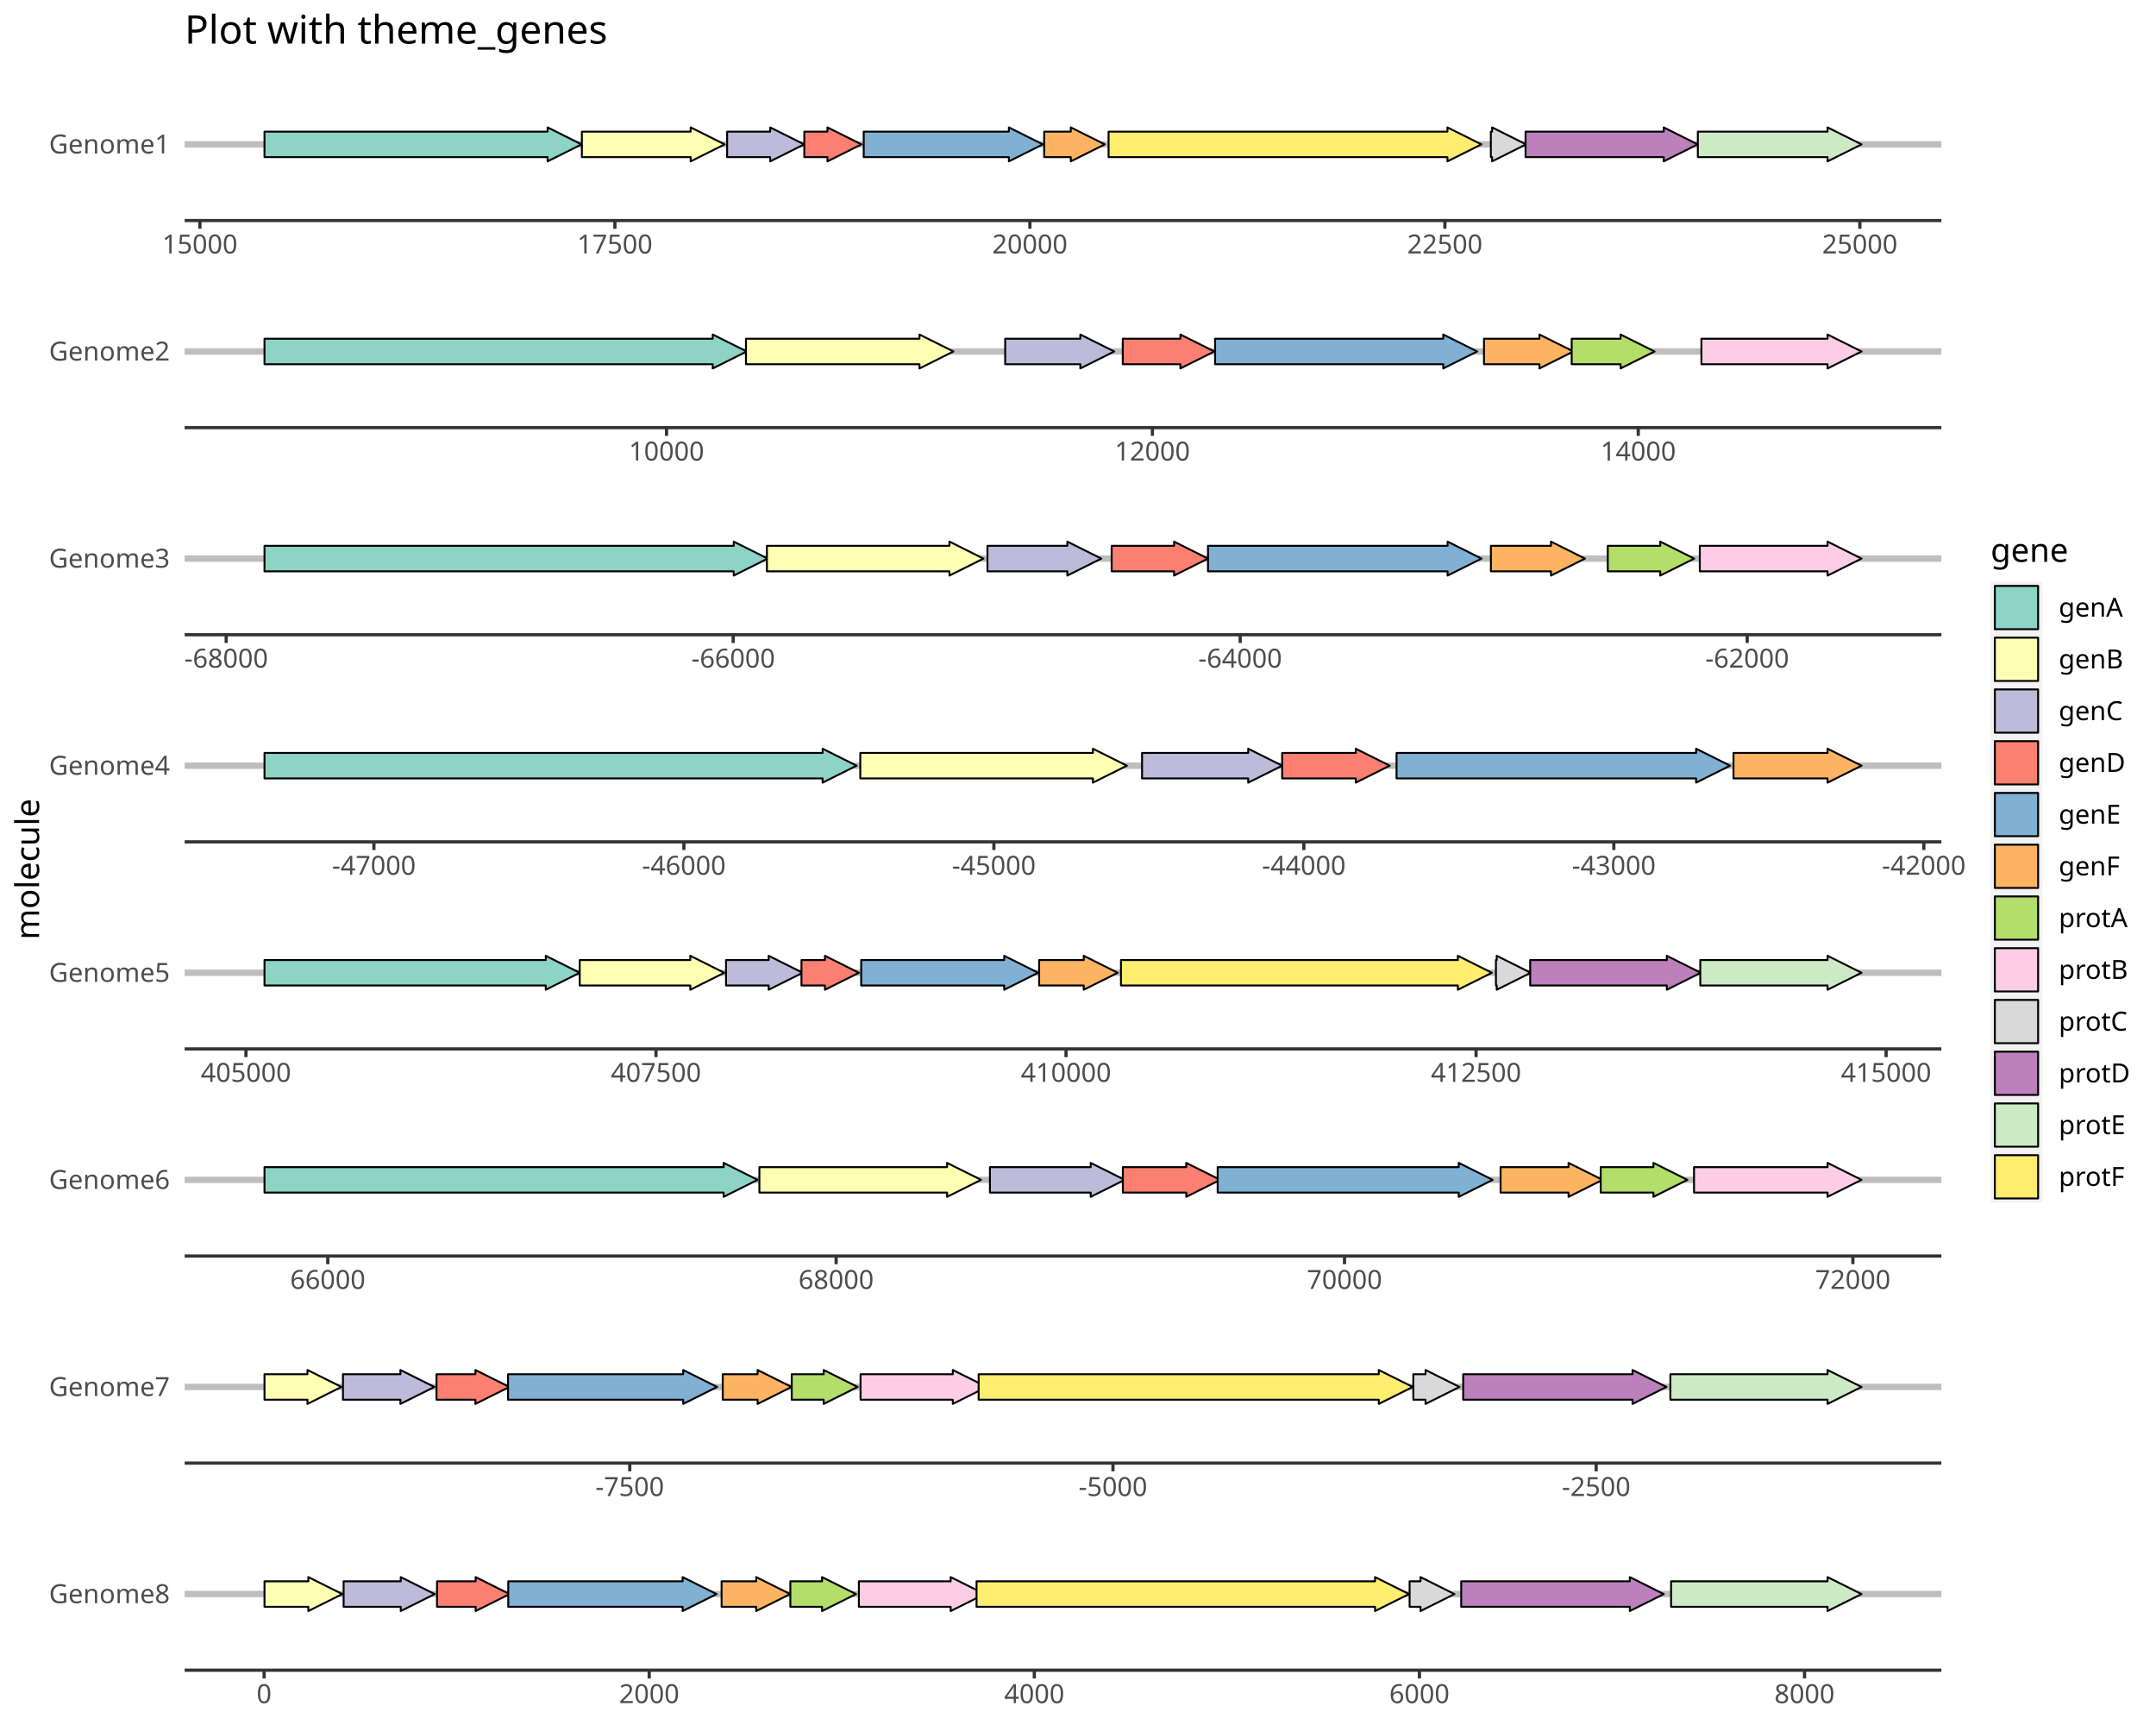
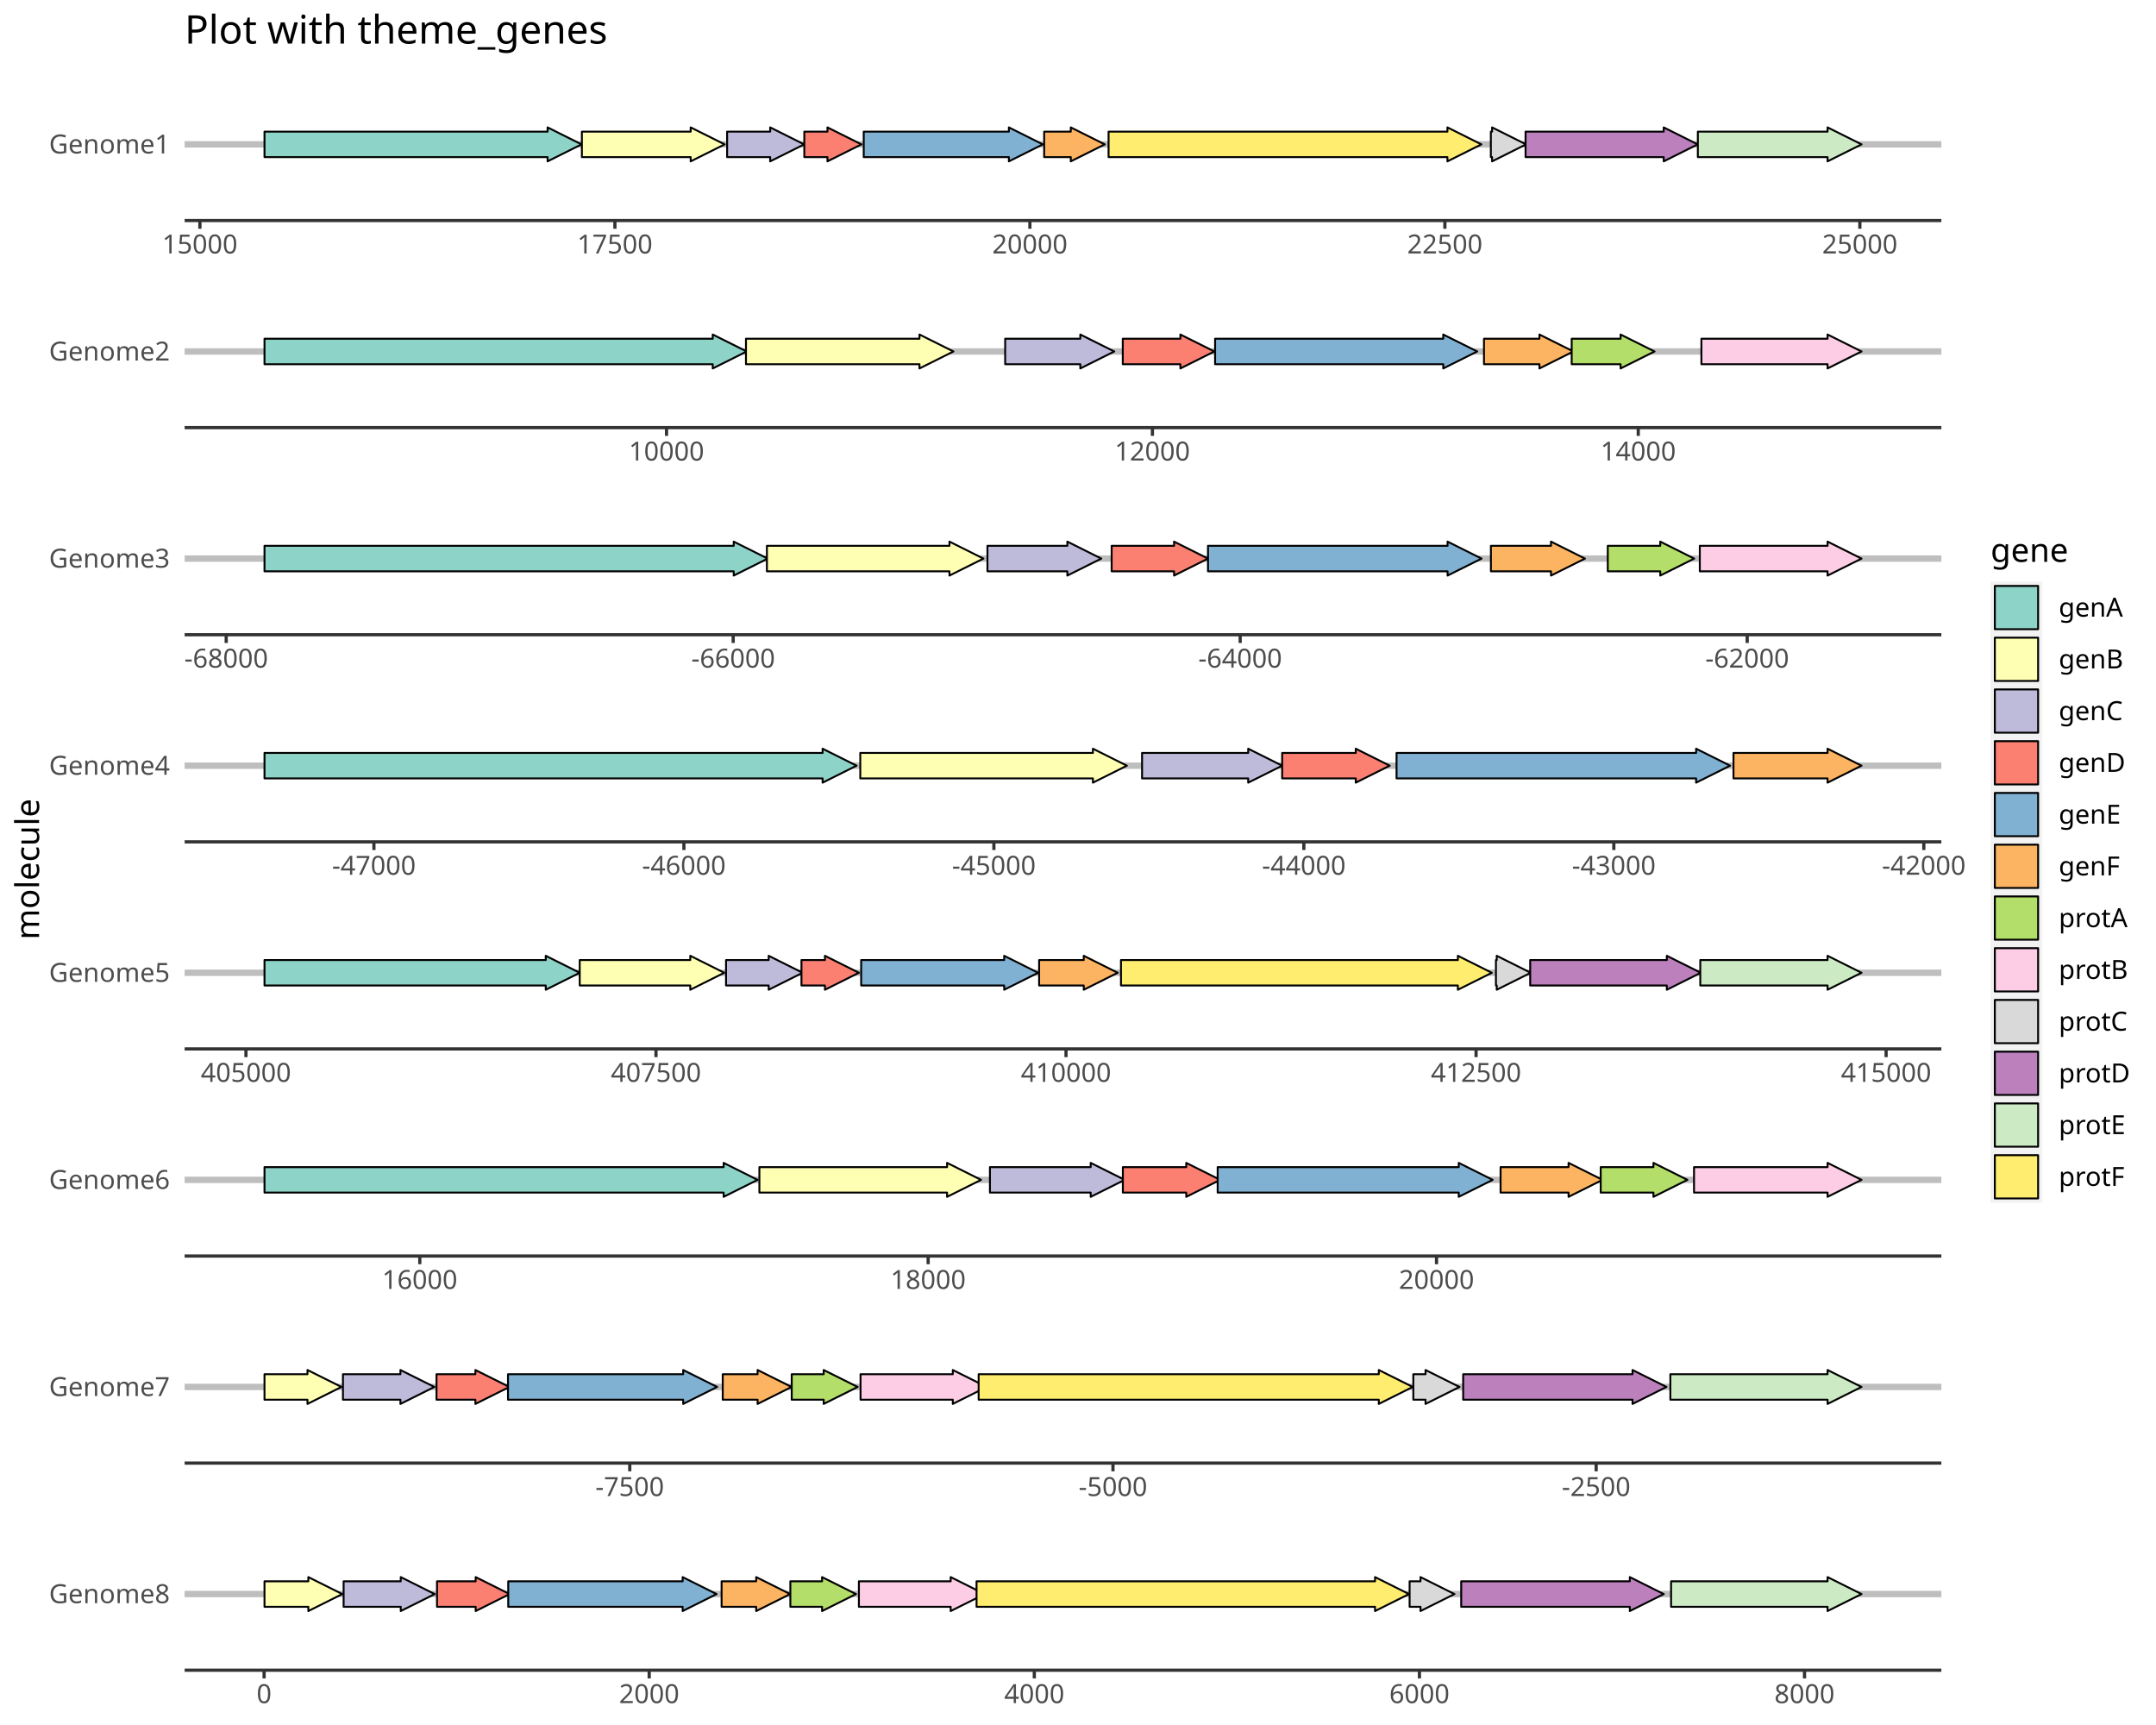
<svg xmlns="http://www.w3.org/2000/svg" class="svglite" data-engine-version="2.0" width="720.00pt" height="576.00pt" viewBox="0 0 720.00 576.00">
  <defs>
    <style type="text/css">
    .svglite line, .svglite polyline, .svglite polygon, .svglite path, .svglite rect, .svglite circle {
      fill: none;
      stroke: #000000;
      stroke-linecap: round;
      stroke-linejoin: round;
      stroke-miterlimit: 10.00;
    }
  </style>
  </defs>
  <rect width="100%" height="100%" style="stroke: none; fill: #FFFFFF;" />
  <defs>
    <clipPath id="cpMC4wMHw3MjAuMDB8MC4wMHw1NzYuMDA=">
      <rect x="0.00" y="0.00" width="720.00" height="576.00" />
    </clipPath>
  </defs>
  <g clip-path="url(#cpMC4wMHw3MjAuMDB8MC4wMHw1NzYuMDA=)">
    <rect x="0.00" y="0.00" width="720.00" height="576.00" style="stroke-width: 1.07; stroke: #FFFFFF; fill: #FFFFFF;" />
  </g>
  <defs>
    <clipPath id="cpNjEuNjZ8NjQ4LjMyfDIyLjc4fDczLjY0">
      <rect x="61.66" y="22.78" width="586.66" height="50.86" />
    </clipPath>
  </defs>
  <g clip-path="url(#cpNjEuNjZ8NjQ4LjMyfDIyLjc4fDczLjY0)">
    <polyline points="61.66,48.21 648.32,48.21 " style="stroke-width: 2.13; stroke: #BEBEBE; stroke-linecap: butt;" />
    <polygon points="88.33,43.96 88.33,52.46 182.87,52.46 182.87,53.88 194.20,48.21 182.87,42.54 182.87,43.96 " style="stroke-width: 0.64; fill: #8DD3C7;" />
    <polygon points="194.32,43.96 194.32,52.46 230.65,52.46 230.65,53.88 241.99,48.21 230.65,42.54 230.65,43.96 " style="stroke-width: 0.64; fill: #FFFFB3;" />
    <polygon points="242.82,43.96 242.82,52.46 257.20,52.46 257.20,53.88 268.54,48.21 257.20,42.54 257.20,43.96 " style="stroke-width: 0.64; fill: #BEBADA;" />
    <polygon points="268.60,43.96 268.60,52.46 276.33,52.46 276.33,53.88 287.67,48.21 276.33,42.54 276.33,43.96 " style="stroke-width: 0.64; fill: #FB8072;" />
    <polygon points="288.44,43.96 288.44,52.46 336.92,52.46 336.92,53.88 348.26,48.21 336.92,42.54 336.92,43.96 " style="stroke-width: 0.64; fill: #80B1D3;" />
    <polygon points="348.70,43.96 348.70,52.46 357.59,52.46 357.59,53.88 368.93,48.21 357.59,42.54 357.59,43.96 " style="stroke-width: 0.64; fill: #FDB462;" />
    <polygon points="497.87,43.96 497.87,52.46 498.29,52.46 498.29,53.88 509.62,48.21 498.29,42.54 498.29,43.96 " style="stroke-width: 0.64; fill: #D9D9D9;" />
    <polygon points="509.46,43.96 509.46,52.46 555.60,52.46 555.60,53.88 566.94,48.21 555.60,42.54 555.60,43.96 " style="stroke-width: 0.64; fill: #BC80BD;" />
    <polygon points="567.00,43.96 567.00,52.46 610.32,52.46 610.32,53.88 621.66,48.21 610.32,42.54 610.32,43.96 " style="stroke-width: 0.64; fill: #CCEBC5;" />
    <polygon points="370.21,43.96 370.21,52.46 483.37,52.46 483.37,53.88 494.71,48.21 483.37,42.54 483.37,43.96 " style="stroke-width: 0.64; fill: #FFED6F;" />
  </g>
  <g clip-path="url(#cpMC4wMHw3MjAuMDB8MC4wMHw1NzYuMDA=)">
</g>
  <defs>
    <clipPath id="cpNjEuNjZ8NjQ4LjMyfDkxLjk0fDE0Mi43OQ==">
      <rect x="61.66" y="91.94" width="586.66" height="50.86" />
    </clipPath>
  </defs>
  <g clip-path="url(#cpNjEuNjZ8NjQ4LjMyfDkxLjk0fDE0Mi43OQ==)">
    <polyline points="61.66,117.36 648.32,117.36 " style="stroke-width: 2.13; stroke: #BEBEBE; stroke-linecap: butt;" />
    <polygon points="88.33,113.11 88.33,121.62 238.02,121.62 238.02,123.03 249.36,117.36 238.02,111.70 238.02,113.11 " style="stroke-width: 0.64; fill: #8DD3C7;" />
    <polygon points="249.12,113.11 249.12,121.62 307.06,121.62 307.06,123.03 318.40,117.36 307.06,111.70 307.06,113.11 " style="stroke-width: 0.64; fill: #FFFFB3;" />
    <polygon points="335.68,113.11 335.68,121.62 360.77,121.62 360.77,123.03 372.11,117.36 360.77,111.70 360.77,113.11 " style="stroke-width: 0.64; fill: #BEBADA;" />
    <polygon points="374.95,113.11 374.95,121.62 394.19,121.62 394.19,123.03 405.53,117.36 394.19,111.70 394.19,113.11 " style="stroke-width: 0.64; fill: #FB8072;" />
    <polygon points="405.78,113.11 405.78,121.62 481.97,121.62 481.97,123.03 493.31,117.36 481.97,111.70 481.97,113.11 " style="stroke-width: 0.64; fill: #80B1D3;" />
    <polygon points="495.58,113.11 495.58,121.62 514.10,121.62 514.10,123.03 525.44,117.36 514.10,111.70 514.10,113.11 " style="stroke-width: 0.64; fill: #FDB462;" />
    <polygon points="524.87,113.11 524.87,121.62 541.20,121.62 541.20,123.03 552.54,117.36 541.20,111.70 541.20,113.11 " style="stroke-width: 0.64; fill: #B3DE69;" />
    <polygon points="568.19,113.11 568.19,121.62 610.32,121.62 610.32,123.03 621.66,117.36 610.32,111.70 610.32,113.11 " style="stroke-width: 0.64; fill: #FCCDE5;" />
  </g>
  <g clip-path="url(#cpMC4wMHw3MjAuMDB8MC4wMHw1NzYuMDA=)">
</g>
  <defs>
    <clipPath id="cpNjEuNjZ8NjQ4LjMyfDE2MS4wOXwyMTEuOTU=">
      <rect x="61.66" y="161.09" width="586.66" height="50.86" />
    </clipPath>
  </defs>
  <g clip-path="url(#cpNjEuNjZ8NjQ4LjMyfDE2MS4wOXwyMTEuOTU=)">
    <polyline points="61.66,186.52 648.32,186.52 " style="stroke-width: 2.13; stroke: #BEBEBE; stroke-linecap: butt;" />
    <polygon points="88.33,182.26 88.33,190.77 245.03,190.77 245.03,192.19 256.37,186.52 245.03,180.85 245.03,182.26 " style="stroke-width: 0.64; fill: #8DD3C7;" />
    <polygon points="256.11,182.26 256.11,190.77 317.07,190.77 317.07,192.19 328.41,186.52 317.07,180.85 317.07,182.26 " style="stroke-width: 0.64; fill: #FFFFB3;" />
    <polygon points="329.76,182.26 329.76,190.77 356.44,190.77 356.44,192.19 367.77,186.52 356.44,180.85 356.44,182.26 " style="stroke-width: 0.64; fill: #BEBADA;" />
    <polygon points="371.24,182.26 371.24,190.77 392.08,190.77 392.08,192.19 403.41,186.52 392.08,180.85 392.08,182.26 " style="stroke-width: 0.64; fill: #FB8072;" />
    <polygon points="403.41,182.26 403.41,190.77 483.42,190.77 483.42,192.19 494.76,186.52 483.42,180.85 483.42,182.26 " style="stroke-width: 0.64; fill: #80B1D3;" />
    <polygon points="497.89,182.26 497.89,190.77 517.96,190.77 517.96,192.19 529.30,186.52 517.96,180.85 517.96,182.26 " style="stroke-width: 0.64; fill: #FDB462;" />
    <polygon points="536.92,182.26 536.92,190.77 554.44,190.77 554.44,192.19 565.78,186.52 554.44,180.85 554.44,182.26 " style="stroke-width: 0.64; fill: #B3DE69;" />
    <polygon points="567.65,182.26 567.65,190.77 610.32,190.77 610.32,192.19 621.66,186.52 610.32,180.85 610.32,182.26 " style="stroke-width: 0.64; fill: #FCCDE5;" />
  </g>
  <g clip-path="url(#cpMC4wMHw3MjAuMDB8MC4wMHw1NzYuMDA=)">
</g>
  <defs>
    <clipPath id="cpNjEuNjZ8NjQ4LjMyfDIzMC4yNHwyODEuMTA=">
      <rect x="61.66" y="230.24" width="586.66" height="50.86" />
    </clipPath>
  </defs>
  <g clip-path="url(#cpNjEuNjZ8NjQ4LjMyfDIzMC4yNHwyODEuMTA=)">
    <polyline points="61.66,255.67 648.32,255.67 " style="stroke-width: 2.13; stroke: #BEBEBE; stroke-linecap: butt;" />
    <polygon points="88.33,251.42 88.33,259.92 274.71,259.92 274.71,261.34 286.05,255.67 274.71,250.00 274.71,251.42 " style="stroke-width: 0.64; fill: #8DD3C7;" />
    <polygon points="287.29,251.42 287.29,259.92 364.98,259.92 364.98,261.34 376.32,255.67 364.98,250.00 364.98,251.42 " style="stroke-width: 0.64; fill: #FFFFB3;" />
    <polygon points="381.39,251.42 381.39,259.92 416.84,259.92 416.84,261.34 428.18,255.67 416.84,250.00 416.84,251.42 " style="stroke-width: 0.64; fill: #BEBADA;" />
    <polygon points="428.18,251.42 428.18,259.92 452.76,259.92 452.76,261.34 464.10,255.67 452.76,250.00 452.76,251.42 " style="stroke-width: 0.64; fill: #FB8072;" />
    <polygon points="466.38,251.42 466.38,259.92 566.42,259.92 566.42,261.34 577.76,255.67 566.42,250.00 566.42,251.42 " style="stroke-width: 0.64; fill: #80B1D3;" />
    <polygon points="578.90,251.42 578.90,259.92 610.32,259.92 610.32,261.34 621.66,255.67 610.32,250.00 610.32,251.42 " style="stroke-width: 0.64; fill: #FDB462;" />
  </g>
  <g clip-path="url(#cpMC4wMHw3MjAuMDB8MC4wMHw1NzYuMDA=)">
</g>
  <defs>
    <clipPath id="cpNjEuNjZ8NjQ4LjMyfDI5OS4zOXwzNTAuMjU=">
      <rect x="61.66" y="299.39" width="586.66" height="50.86" />
    </clipPath>
  </defs>
  <g clip-path="url(#cpNjEuNjZ8NjQ4LjMyfDI5OS4zOXwzNTAuMjU=)">
    <polyline points="61.66,324.82 648.32,324.82 " style="stroke-width: 2.13; stroke: #BEBEBE; stroke-linecap: butt;" />
    <polygon points="88.33,320.57 88.33,329.07 182.26,329.07 182.26,330.49 193.60,324.82 182.26,319.15 182.26,320.57 " style="stroke-width: 0.64; fill: #8DD3C7;" />
    <polygon points="193.60,320.57 193.60,329.07 230.52,329.07 230.52,330.49 241.86,324.82 230.52,319.15 230.52,320.57 " style="stroke-width: 0.64; fill: #FFFFB3;" />
    <polygon points="242.46,320.57 242.46,329.07 256.70,329.07 256.70,330.49 268.04,324.82 256.70,319.15 256.70,320.57 " style="stroke-width: 0.64; fill: #BEBADA;" />
    <polygon points="267.65,320.57 267.65,329.07 275.49,329.07 275.49,330.49 286.83,324.82 275.49,319.15 275.49,320.57 " style="stroke-width: 0.64; fill: #FB8072;" />
    <polygon points="287.59,320.57 287.59,329.07 335.35,329.07 335.35,330.49 346.69,324.82 335.35,319.15 335.35,320.57 " style="stroke-width: 0.64; fill: #80B1D3;" />
    <polygon points="347.02,320.57 347.02,329.07 361.92,329.07 361.92,330.49 373.26,324.82 361.92,319.15 361.92,320.57 " style="stroke-width: 0.64; fill: #FDB462;" />
    <polygon points="499.57,320.57 499.57,329.07 499.84,329.07 499.84,330.49 511.18,324.82 499.84,319.15 499.84,320.57 " style="stroke-width: 0.64; fill: #D9D9D9;" />
    <polygon points="511.01,320.57 511.01,329.07 556.64,329.07 556.64,330.49 567.98,324.82 556.64,319.15 556.64,320.57 " style="stroke-width: 0.64; fill: #BC80BD;" />
    <polygon points="567.81,320.57 567.81,329.07 610.32,329.07 610.32,330.49 621.66,324.82 610.32,319.15 610.32,320.57 " style="stroke-width: 0.64; fill: #CCEBC5;" />
    <polygon points="374.35,320.57 374.35,329.07 486.86,329.07 486.86,330.49 498.20,324.82 486.86,319.15 486.86,320.57 " style="stroke-width: 0.64; fill: #FFED6F;" />
  </g>
  <g clip-path="url(#cpMC4wMHw3MjAuMDB8MC4wMHw1NzYuMDA=)">
</g>
  <defs>
    <clipPath id="cpNjEuNjZ8NjQ4LjMyfDM2OC41NHw0MTkuNDA=">
      <rect x="61.66" y="368.54" width="586.66" height="50.86" />
    </clipPath>
  </defs>
  <g clip-path="url(#cpNjEuNjZ8NjQ4LjMyfDM2OC41NHw0MTkuNDA=)">
    <polyline points="61.66,393.97 648.32,393.97 " style="stroke-width: 2.13; stroke: #BEBEBE; stroke-linecap: butt;" />
    <polygon points="88.33,389.72 88.33,398.22 241.66,398.22 241.66,399.64 253.00,393.97 241.66,388.30 241.66,389.72 " style="stroke-width: 0.64; fill: #8DD3C7;" />
    <polygon points="253.60,389.72 253.60,398.22 316.28,398.22 316.28,399.64 327.62,393.97 316.28,388.30 316.28,389.72 " style="stroke-width: 0.64; fill: #FFFFB3;" />
    <polygon points="330.59,389.72 330.59,398.22 364.24,398.22 364.24,399.64 375.58,393.97 364.24,388.30 364.24,389.72 " style="stroke-width: 0.64; fill: #BEBADA;" />
    <polygon points="374.98,389.72 374.98,398.22 396.15,398.22 396.15,399.64 407.49,393.97 396.15,388.30 396.15,389.72 " style="stroke-width: 0.64; fill: #FB8072;" />
    <polygon points="406.64,389.72 406.64,398.22 487.15,398.22 487.15,399.64 498.49,393.97 487.15,388.30 487.15,389.72 " style="stroke-width: 0.64; fill: #80B1D3;" />
    <polygon points="501.12,389.72 501.12,398.22 523.82,398.22 523.82,399.64 535.16,393.97 523.82,388.30 523.82,389.72 " style="stroke-width: 0.64; fill: #FDB462;" />
    <polygon points="534.56,389.72 534.56,398.22 552.17,398.22 552.17,399.64 563.51,393.97 552.17,388.30 552.17,389.72 " style="stroke-width: 0.64; fill: #B3DE69;" />
    <polygon points="565.72,389.72 565.72,398.22 610.32,398.22 610.32,399.64 621.66,393.97 610.32,388.30 610.32,389.72 " style="stroke-width: 0.64; fill: #FCCDE5;" />
  </g>
  <g clip-path="url(#cpMC4wMHw3MjAuMDB8MC4wMHw1NzYuMDA=)">
</g>
  <defs>
    <clipPath id="cpNjEuNjZ8NjQ4LjMyfDQzNy43MHw0ODguNTU=">
      <rect x="61.66" y="437.70" width="586.66" height="50.86" />
    </clipPath>
  </defs>
  <g clip-path="url(#cpNjEuNjZ8NjQ4LjMyfDQzNy43MHw0ODguNTU=)">
    <polyline points="61.66,463.12 648.32,463.12 " style="stroke-width: 2.13; stroke: #BEBEBE; stroke-linecap: butt;" />
    <polygon points="88.33,458.87 88.33,467.38 102.68,467.38 102.68,468.79 114.01,463.12 102.68,457.46 102.68,458.87 " style="stroke-width: 0.64; fill: #FFFFB3;" />
    <polygon points="114.53,458.87 114.53,467.38 133.72,467.38 133.72,468.79 145.06,463.12 133.72,457.46 133.72,458.87 " style="stroke-width: 0.64; fill: #BEBADA;" />
    <polygon points="145.77,458.87 145.77,467.38 158.76,467.38 158.76,468.79 170.10,463.12 158.76,457.46 158.76,458.87 " style="stroke-width: 0.64; fill: #FB8072;" />
    <polygon points="169.65,458.87 169.65,467.38 228.15,467.38 228.15,468.79 239.49,463.12 228.15,457.46 228.15,458.87 " style="stroke-width: 0.64; fill: #80B1D3;" />
    <polygon points="241.36,458.87 241.36,467.38 253.00,467.38 253.00,468.79 264.34,463.12 253.00,457.46 253.00,458.87 " style="stroke-width: 0.64; fill: #FDB462;" />
    <polygon points="264.40,458.87 264.40,467.38 275.07,467.38 275.07,468.79 286.41,463.12 275.07,457.46 275.07,458.87 " style="stroke-width: 0.64; fill: #B3DE69;" />
    <polygon points="287.38,458.87 287.38,467.38 318.19,467.38 318.19,468.79 329.53,463.12 318.19,457.46 318.19,458.87 " style="stroke-width: 0.64; fill: #FCCDE5;" />
    <polygon points="471.98,458.87 471.98,467.38 476.06,467.38 476.06,468.79 487.40,463.12 476.06,457.46 476.06,458.87 " style="stroke-width: 0.64; fill: #D9D9D9;" />
    <polygon points="488.63,458.87 488.63,467.38 545.19,467.38 545.19,468.79 556.53,463.12 545.19,457.46 545.19,458.87 " style="stroke-width: 0.64; fill: #BC80BD;" />
    <polygon points="557.82,458.87 557.82,467.38 610.32,467.38 610.32,468.79 621.66,463.12 610.32,457.46 610.32,458.87 " style="stroke-width: 0.64; fill: #CCEBC5;" />
    <polygon points="326.82,458.87 326.82,467.38 460.45,467.38 460.45,468.79 471.78,463.12 460.45,457.46 460.45,458.87 " style="stroke-width: 0.64; fill: #FFED6F;" />
  </g>
  <g clip-path="url(#cpMC4wMHw3MjAuMDB8MC4wMHw1NzYuMDA=)">
</g>
  <defs>
    <clipPath id="cpNjEuNjZ8NjQ4LjMyfDUwNi44NXw1NTcuNzE=">
      <rect x="61.66" y="506.85" width="586.66" height="50.86" />
    </clipPath>
  </defs>
  <g clip-path="url(#cpNjEuNjZ8NjQ4LjMyfDUwNi44NXw1NTcuNzE=)">
    <polyline points="61.66,532.28 648.32,532.28 " style="stroke-width: 2.13; stroke: #BEBEBE; stroke-linecap: butt;" />
    <polygon points="88.33,528.02 88.33,536.53 102.97,536.53 102.97,537.95 114.30,532.28 102.97,526.61 102.97,528.02 " style="stroke-width: 0.64; fill: #FFFFB3;" />
    <polygon points="114.75,528.02 114.75,536.53 133.83,536.53 133.83,537.95 145.17,532.28 133.83,526.61 133.83,528.02 " style="stroke-width: 0.64; fill: #BEBADA;" />
    <polygon points="145.94,528.02 145.94,536.53 158.85,536.53 158.85,537.95 170.18,532.28 158.85,526.61 158.85,528.02 " style="stroke-width: 0.64; fill: #FB8072;" />
    <polygon points="169.73,528.02 169.73,536.53 227.97,536.53 227.97,537.95 239.31,532.28 227.97,526.61 227.97,528.02 " style="stroke-width: 0.64; fill: #80B1D3;" />
    <polygon points="240.98,528.02 240.98,536.53 252.53,536.53 252.53,537.95 263.87,532.28 252.53,526.61 252.53,528.02 " style="stroke-width: 0.64; fill: #FDB462;" />
    <polygon points="263.94,528.02 263.94,536.53 274.53,536.53 274.53,537.95 285.86,532.28 274.53,526.61 274.53,528.02 " style="stroke-width: 0.64; fill: #B3DE69;" />
    <polygon points="286.83,528.02 286.83,536.53 317.48,536.53 317.48,537.95 328.82,532.28 317.48,526.61 317.48,528.02 " style="stroke-width: 0.64; fill: #FCCDE5;" />
    <polygon points="470.74,528.02 470.74,536.53 474.38,536.53 474.38,537.95 485.72,532.28 474.38,526.61 474.38,528.02 " style="stroke-width: 0.64; fill: #D9D9D9;" />
    <polygon points="487.97,528.02 487.97,536.53 544.28,536.53 544.28,537.95 555.62,532.28 544.28,526.61 544.28,528.02 " style="stroke-width: 0.64; fill: #BC80BD;" />
    <polygon points="558.06,528.02 558.06,536.53 610.32,536.53 610.32,537.95 621.66,532.28 610.32,526.61 610.32,528.02 " style="stroke-width: 0.64; fill: #CCEBC5;" />
    <polygon points="326.12,528.02 326.12,536.53 459.20,536.53 459.20,537.95 470.54,532.28 459.20,526.61 459.20,528.02 " style="stroke-width: 0.64; fill: #FFED6F;" />
  </g>
  <g clip-path="url(#cpMC4wMHw3MjAuMDB8MC4wMHw1NzYuMDA=)">
</g>
  <defs>
    <clipPath id="cpNjEuNjZ8NjQ4LjMyfDUwNi44NXw1MDYuODU=">
      <rect x="61.66" y="506.85" width="586.66" height="0.00" />
    </clipPath>
  </defs>
  <g clip-path="url(#cpNjEuNjZ8NjQ4LjMyfDUwNi44NXw1MDYuODU=)">
</g>
  <g clip-path="url(#cpMC4wMHw3MjAuMDB8MC4wMHw1NzYuMDA=)">
</g>
  <defs>
    <clipPath id="cpNjEuNjZ8NjQ4LjMyfDQzNy43MHw0MzcuNzA=">
      <rect x="61.66" y="437.70" width="586.66" height="0.00" />
    </clipPath>
  </defs>
  <g clip-path="url(#cpNjEuNjZ8NjQ4LjMyfDQzNy43MHw0MzcuNzA=)">
</g>
  <g clip-path="url(#cpMC4wMHw3MjAuMDB8MC4wMHw1NzYuMDA=)">
</g>
  <defs>
    <clipPath id="cpNjEuNjZ8NjQ4LjMyfDM2OC41NHwzNjguNTQ=">
      <rect x="61.66" y="368.54" width="586.66" height="0.00" />
    </clipPath>
  </defs>
  <g clip-path="url(#cpNjEuNjZ8NjQ4LjMyfDM2OC41NHwzNjguNTQ=)">
</g>
  <g clip-path="url(#cpMC4wMHw3MjAuMDB8MC4wMHw1NzYuMDA=)">
</g>
  <defs>
    <clipPath id="cpNjEuNjZ8NjQ4LjMyfDI5OS4zOXwyOTkuMzk=">
      <rect x="61.66" y="299.39" width="586.66" height="0.00" />
    </clipPath>
  </defs>
  <g clip-path="url(#cpNjEuNjZ8NjQ4LjMyfDI5OS4zOXwyOTkuMzk=)">
</g>
  <g clip-path="url(#cpMC4wMHw3MjAuMDB8MC4wMHw1NzYuMDA=)">
</g>
  <defs>
    <clipPath id="cpNjEuNjZ8NjQ4LjMyfDIzMC4yNHwyMzAuMjQ=">
      <rect x="61.66" y="230.24" width="586.66" height="0.00" />
    </clipPath>
  </defs>
  <g clip-path="url(#cpNjEuNjZ8NjQ4LjMyfDIzMC4yNHwyMzAuMjQ=)">
</g>
  <g clip-path="url(#cpMC4wMHw3MjAuMDB8MC4wMHw1NzYuMDA=)">
</g>
  <defs>
    <clipPath id="cpNjEuNjZ8NjQ4LjMyfDE2MS4wOXwxNjEuMDk=">
      <rect x="61.66" y="161.09" width="586.66" height="0.00" />
    </clipPath>
  </defs>
  <g clip-path="url(#cpNjEuNjZ8NjQ4LjMyfDE2MS4wOXwxNjEuMDk=)">
</g>
  <g clip-path="url(#cpMC4wMHw3MjAuMDB8MC4wMHw1NzYuMDA=)">
</g>
  <defs>
    <clipPath id="cpNjEuNjZ8NjQ4LjMyfDkxLjk0fDkxLjk0">
      <rect x="61.66" y="91.94" width="586.66" height="0.00" />
    </clipPath>
  </defs>
  <g clip-path="url(#cpNjEuNjZ8NjQ4LjMyfDkxLjk0fDkxLjk0)">
</g>
  <g clip-path="url(#cpMC4wMHw3MjAuMDB8MC4wMHw1NzYuMDA=)">
</g>
  <defs>
    <clipPath id="cpNjEuNjZ8NjQ4LjMyfDIyLjc4fDIyLjc4">
      <rect x="61.66" y="22.78" width="586.66" height="0.00" />
    </clipPath>
  </defs>
  <g clip-path="url(#cpNjEuNjZ8NjQ4LjMyfDIyLjc4fDIyLjc4)">
</g>
  <g clip-path="url(#cpMC4wMHw3MjAuMDB8MC4wMHw1NzYuMDA=)">
    <polyline points="61.66,557.71 648.32,557.71 " style="stroke-width: 1.07; stroke: #333333; stroke-linecap: butt;" />
    <polyline points="88.20,560.45 88.20,557.71 " style="stroke-width: 1.07; stroke: #333333; stroke-linecap: butt;" />
    <polyline points="216.80,560.45 216.80,557.71 " style="stroke-width: 1.07; stroke: #333333; stroke-linecap: butt;" />
    <polyline points="345.41,560.45 345.41,557.71 " style="stroke-width: 1.07; stroke: #333333; stroke-linecap: butt;" />
    <polyline points="474.02,560.45 474.02,557.71 " style="stroke-width: 1.07; stroke: #333333; stroke-linecap: butt;" />
    <polyline points="602.62,560.45 602.62,557.71 " style="stroke-width: 1.07; stroke: #333333; stroke-linecap: butt;" />
    <text x="88.20" y="568.69" text-anchor="middle" style="font-size: 8.80px; fill: #4D4D4D; font-family: sans;" textLength="4.89px" lengthAdjust="spacingAndGlyphs">0</text>
    <text x="216.80" y="568.69" text-anchor="middle" style="font-size: 8.80px; fill: #4D4D4D; font-family: sans;" textLength="19.58px" lengthAdjust="spacingAndGlyphs">2000</text>
    <text x="345.41" y="568.69" text-anchor="middle" style="font-size: 8.80px; fill: #4D4D4D; font-family: sans;" textLength="19.58px" lengthAdjust="spacingAndGlyphs">4000</text>
    <text x="474.02" y="568.69" text-anchor="middle" style="font-size: 8.80px; fill: #4D4D4D; font-family: sans;" textLength="19.58px" lengthAdjust="spacingAndGlyphs">6000</text>
    <text x="602.62" y="568.69" text-anchor="middle" style="font-size: 8.80px; fill: #4D4D4D; font-family: sans;" textLength="19.58px" lengthAdjust="spacingAndGlyphs">8000</text>
    <polyline points="61.66,488.55 648.32,488.55 " style="stroke-width: 1.07; stroke: #333333; stroke-linecap: butt;" />
    <polyline points="210.31,491.29 210.31,488.55 " style="stroke-width: 1.07; stroke: #333333; stroke-linecap: butt;" />
    <polyline points="371.68,491.29 371.68,488.55 " style="stroke-width: 1.07; stroke: #333333; stroke-linecap: butt;" />
    <polyline points="533.04,491.29 533.04,488.55 " style="stroke-width: 1.07; stroke: #333333; stroke-linecap: butt;" />
    <text x="210.31" y="499.54" text-anchor="middle" style="font-size: 8.80px; fill: #4D4D4D; font-family: sans;" textLength="22.51px" lengthAdjust="spacingAndGlyphs">-7500</text>
    <text x="371.68" y="499.54" text-anchor="middle" style="font-size: 8.80px; fill: #4D4D4D; font-family: sans;" textLength="22.51px" lengthAdjust="spacingAndGlyphs">-5000</text>
    <text x="533.04" y="499.54" text-anchor="middle" style="font-size: 8.80px; fill: #4D4D4D; font-family: sans;" textLength="22.51px" lengthAdjust="spacingAndGlyphs">-2500</text>
    <polyline points="61.66,419.40 648.32,419.40 " style="stroke-width: 1.07; stroke: #333333; stroke-linecap: butt;" />
-     <polyline points="109.46,422.14 109.46,419.40 " style="stroke-width: 1.07; stroke: #333333; stroke-linecap: butt;" />
-     <polyline points="279.23,422.14 279.23,419.40 " style="stroke-width: 1.07; stroke: #333333; stroke-linecap: butt;" />
-     <polyline points="449.00,422.14 449.00,419.40 " style="stroke-width: 1.07; stroke: #333333; stroke-linecap: butt;" />
-     <polyline points="618.77,422.14 618.77,419.40 " style="stroke-width: 1.07; stroke: #333333; stroke-linecap: butt;" />
-     <text x="109.46" y="430.39" text-anchor="middle" style="font-size: 8.80px; fill: #4D4D4D; font-family: sans;" textLength="24.47px" lengthAdjust="spacingAndGlyphs">66000</text>
-     <text x="279.23" y="430.39" text-anchor="middle" style="font-size: 8.80px; fill: #4D4D4D; font-family: sans;" textLength="24.47px" lengthAdjust="spacingAndGlyphs">68000</text>
-     <text x="449.00" y="430.39" text-anchor="middle" style="font-size: 8.80px; fill: #4D4D4D; font-family: sans;" textLength="24.47px" lengthAdjust="spacingAndGlyphs">70000</text>
-     <text x="618.77" y="430.39" text-anchor="middle" style="font-size: 8.80px; fill: #4D4D4D; font-family: sans;" textLength="24.47px" lengthAdjust="spacingAndGlyphs">72000</text>
+     <polyline points="140.19,422.14 140.19,419.40 " style="stroke-width: 1.07; stroke: #333333; stroke-linecap: butt;" />
+     <polyline points="309.96,422.14 309.96,419.40 " style="stroke-width: 1.07; stroke: #333333; stroke-linecap: butt;" />
+     <polyline points="479.73,422.14 479.73,419.40 " style="stroke-width: 1.07; stroke: #333333; stroke-linecap: butt;" />
+     <text x="140.19" y="430.39" text-anchor="middle" style="font-size: 8.80px; fill: #4D4D4D; font-family: sans;" textLength="24.47px" lengthAdjust="spacingAndGlyphs">16000</text>
+     <text x="309.96" y="430.39" text-anchor="middle" style="font-size: 8.80px; fill: #4D4D4D; font-family: sans;" textLength="24.47px" lengthAdjust="spacingAndGlyphs">18000</text>
+     <text x="479.73" y="430.39" text-anchor="middle" style="font-size: 8.80px; fill: #4D4D4D; font-family: sans;" textLength="24.47px" lengthAdjust="spacingAndGlyphs">20000</text>
    <polyline points="61.66,350.25 648.32,350.25 " style="stroke-width: 1.07; stroke: #333333; stroke-linecap: butt;" />
    <polyline points="82.14,352.99 82.14,350.25 " style="stroke-width: 1.07; stroke: #333333; stroke-linecap: butt;" />
    <polyline points="219.07,352.99 219.07,350.25 " style="stroke-width: 1.07; stroke: #333333; stroke-linecap: butt;" />
    <polyline points="356.00,352.99 356.00,350.25 " style="stroke-width: 1.07; stroke: #333333; stroke-linecap: butt;" />
    <polyline points="492.94,352.99 492.94,350.25 " style="stroke-width: 1.07; stroke: #333333; stroke-linecap: butt;" />
    <polyline points="629.87,352.99 629.87,350.25 " style="stroke-width: 1.07; stroke: #333333; stroke-linecap: butt;" />
    <text x="82.14" y="361.24" text-anchor="middle" style="font-size: 8.80px; fill: #4D4D4D; font-family: sans;" textLength="29.37px" lengthAdjust="spacingAndGlyphs">405000</text>
    <text x="219.07" y="361.24" text-anchor="middle" style="font-size: 8.80px; fill: #4D4D4D; font-family: sans;" textLength="29.37px" lengthAdjust="spacingAndGlyphs">407500</text>
    <text x="356.00" y="361.24" text-anchor="middle" style="font-size: 8.80px; fill: #4D4D4D; font-family: sans;" textLength="29.37px" lengthAdjust="spacingAndGlyphs">410000</text>
    <text x="492.94" y="361.24" text-anchor="middle" style="font-size: 8.80px; fill: #4D4D4D; font-family: sans;" textLength="29.37px" lengthAdjust="spacingAndGlyphs">412500</text>
    <text x="629.87" y="361.24" text-anchor="middle" style="font-size: 8.80px; fill: #4D4D4D; font-family: sans;" textLength="29.37px" lengthAdjust="spacingAndGlyphs">415000</text>
    <polyline points="61.66,281.10 648.32,281.10 " style="stroke-width: 1.07; stroke: #333333; stroke-linecap: butt;" />
    <polyline points="124.87,283.84 124.87,281.10 " style="stroke-width: 1.07; stroke: #333333; stroke-linecap: butt;" />
    <polyline points="228.39,283.84 228.39,281.10 " style="stroke-width: 1.07; stroke: #333333; stroke-linecap: butt;" />
    <polyline points="331.91,283.84 331.91,281.10 " style="stroke-width: 1.07; stroke: #333333; stroke-linecap: butt;" />
    <polyline points="435.42,283.84 435.42,281.10 " style="stroke-width: 1.07; stroke: #333333; stroke-linecap: butt;" />
    <polyline points="538.94,283.84 538.94,281.10 " style="stroke-width: 1.07; stroke: #333333; stroke-linecap: butt;" />
    <polyline points="642.46,283.84 642.46,281.10 " style="stroke-width: 1.07; stroke: #333333; stroke-linecap: butt;" />
    <text x="124.87" y="292.09" text-anchor="middle" style="font-size: 8.80px; fill: #4D4D4D; font-family: sans;" textLength="27.40px" lengthAdjust="spacingAndGlyphs">-47000</text>
    <text x="228.39" y="292.09" text-anchor="middle" style="font-size: 8.80px; fill: #4D4D4D; font-family: sans;" textLength="27.40px" lengthAdjust="spacingAndGlyphs">-46000</text>
    <text x="331.91" y="292.09" text-anchor="middle" style="font-size: 8.80px; fill: #4D4D4D; font-family: sans;" textLength="27.40px" lengthAdjust="spacingAndGlyphs">-45000</text>
    <text x="435.42" y="292.09" text-anchor="middle" style="font-size: 8.80px; fill: #4D4D4D; font-family: sans;" textLength="27.40px" lengthAdjust="spacingAndGlyphs">-44000</text>
    <text x="538.94" y="292.09" text-anchor="middle" style="font-size: 8.80px; fill: #4D4D4D; font-family: sans;" textLength="27.40px" lengthAdjust="spacingAndGlyphs">-43000</text>
    <text x="642.46" y="292.09" text-anchor="middle" style="font-size: 8.80px; fill: #4D4D4D; font-family: sans;" textLength="27.40px" lengthAdjust="spacingAndGlyphs">-42000</text>
    <polyline points="61.66,211.95 648.32,211.95 " style="stroke-width: 1.07; stroke: #333333; stroke-linecap: butt;" />
    <polyline points="75.54,214.69 75.54,211.95 " style="stroke-width: 1.07; stroke: #333333; stroke-linecap: butt;" />
    <polyline points="244.85,214.69 244.85,211.95 " style="stroke-width: 1.07; stroke: #333333; stroke-linecap: butt;" />
    <polyline points="414.16,214.69 414.16,211.95 " style="stroke-width: 1.07; stroke: #333333; stroke-linecap: butt;" />
    <polyline points="583.48,214.69 583.48,211.95 " style="stroke-width: 1.07; stroke: #333333; stroke-linecap: butt;" />
    <text x="75.54" y="222.93" text-anchor="middle" style="font-size: 8.80px; fill: #4D4D4D; font-family: sans;" textLength="27.40px" lengthAdjust="spacingAndGlyphs">-68000</text>
    <text x="244.85" y="222.93" text-anchor="middle" style="font-size: 8.80px; fill: #4D4D4D; font-family: sans;" textLength="27.40px" lengthAdjust="spacingAndGlyphs">-66000</text>
    <text x="414.16" y="222.93" text-anchor="middle" style="font-size: 8.80px; fill: #4D4D4D; font-family: sans;" textLength="27.40px" lengthAdjust="spacingAndGlyphs">-64000</text>
    <text x="583.48" y="222.93" text-anchor="middle" style="font-size: 8.80px; fill: #4D4D4D; font-family: sans;" textLength="27.40px" lengthAdjust="spacingAndGlyphs">-62000</text>
    <polyline points="61.66,142.79 648.32,142.79 " style="stroke-width: 1.07; stroke: #333333; stroke-linecap: butt;" />
    <polyline points="222.59,145.53 222.59,142.79 " style="stroke-width: 1.07; stroke: #333333; stroke-linecap: butt;" />
    <polyline points="384.85,145.53 384.85,142.79 " style="stroke-width: 1.07; stroke: #333333; stroke-linecap: butt;" />
    <polyline points="547.10,145.53 547.10,142.79 " style="stroke-width: 1.07; stroke: #333333; stroke-linecap: butt;" />
    <text x="222.59" y="153.78" text-anchor="middle" style="font-size: 8.80px; fill: #4D4D4D; font-family: sans;" textLength="24.47px" lengthAdjust="spacingAndGlyphs">10000</text>
    <text x="384.85" y="153.78" text-anchor="middle" style="font-size: 8.80px; fill: #4D4D4D; font-family: sans;" textLength="24.47px" lengthAdjust="spacingAndGlyphs">12000</text>
    <text x="547.10" y="153.78" text-anchor="middle" style="font-size: 8.80px; fill: #4D4D4D; font-family: sans;" textLength="24.47px" lengthAdjust="spacingAndGlyphs">14000</text>
    <polyline points="61.66,73.64 648.32,73.64 " style="stroke-width: 1.07; stroke: #333333; stroke-linecap: butt;" />
    <polyline points="66.76,76.38 66.76,73.64 " style="stroke-width: 1.07; stroke: #333333; stroke-linecap: butt;" />
    <polyline points="205.35,76.38 205.35,73.64 " style="stroke-width: 1.07; stroke: #333333; stroke-linecap: butt;" />
    <polyline points="343.93,76.38 343.93,73.64 " style="stroke-width: 1.07; stroke: #333333; stroke-linecap: butt;" />
    <polyline points="482.52,76.38 482.52,73.64 " style="stroke-width: 1.07; stroke: #333333; stroke-linecap: butt;" />
    <polyline points="621.10,76.38 621.10,73.64 " style="stroke-width: 1.07; stroke: #333333; stroke-linecap: butt;" />
    <text x="66.76" y="84.63" text-anchor="middle" style="font-size: 8.80px; fill: #4D4D4D; font-family: sans;" textLength="24.47px" lengthAdjust="spacingAndGlyphs">15000</text>
    <text x="205.35" y="84.63" text-anchor="middle" style="font-size: 8.80px; fill: #4D4D4D; font-family: sans;" textLength="24.47px" lengthAdjust="spacingAndGlyphs">17500</text>
    <text x="343.93" y="84.63" text-anchor="middle" style="font-size: 8.80px; fill: #4D4D4D; font-family: sans;" textLength="24.47px" lengthAdjust="spacingAndGlyphs">20000</text>
    <text x="482.52" y="84.63" text-anchor="middle" style="font-size: 8.80px; fill: #4D4D4D; font-family: sans;" textLength="24.47px" lengthAdjust="spacingAndGlyphs">22500</text>
    <text x="621.10" y="84.63" text-anchor="middle" style="font-size: 8.80px; fill: #4D4D4D; font-family: sans;" textLength="24.47px" lengthAdjust="spacingAndGlyphs">25000</text>
    <text x="56.73" y="51.24" text-anchor="end" style="font-size: 8.80px; fill: #4D4D4D; font-family: sans;" textLength="38.65px" lengthAdjust="spacingAndGlyphs">Genome1</text>
    <text x="56.73" y="120.39" text-anchor="end" style="font-size: 8.80px; fill: #4D4D4D; font-family: sans;" textLength="38.65px" lengthAdjust="spacingAndGlyphs">Genome2</text>
    <text x="56.73" y="189.54" text-anchor="end" style="font-size: 8.80px; fill: #4D4D4D; font-family: sans;" textLength="38.65px" lengthAdjust="spacingAndGlyphs">Genome3</text>
    <text x="56.73" y="258.70" text-anchor="end" style="font-size: 8.80px; fill: #4D4D4D; font-family: sans;" textLength="38.65px" lengthAdjust="spacingAndGlyphs">Genome4</text>
    <text x="56.73" y="327.85" text-anchor="end" style="font-size: 8.80px; fill: #4D4D4D; font-family: sans;" textLength="38.65px" lengthAdjust="spacingAndGlyphs">Genome5</text>
    <text x="56.73" y="397.00" text-anchor="end" style="font-size: 8.80px; fill: #4D4D4D; font-family: sans;" textLength="38.65px" lengthAdjust="spacingAndGlyphs">Genome6</text>
    <text x="56.73" y="466.15" text-anchor="end" style="font-size: 8.80px; fill: #4D4D4D; font-family: sans;" textLength="38.65px" lengthAdjust="spacingAndGlyphs">Genome7</text>
    <text x="56.73" y="535.31" text-anchor="end" style="font-size: 8.80px; fill: #4D4D4D; font-family: sans;" textLength="38.65px" lengthAdjust="spacingAndGlyphs">Genome8</text>
    <text transform="translate(13.05,290.24) rotate(-90)" text-anchor="middle" style="font-size: 11.00px; font-family: sans;" textLength="44.03px" lengthAdjust="spacingAndGlyphs">molecule</text>
    <rect x="659.28" y="173.42" width="55.24" height="233.65" style="stroke-width: 1.07; stroke: none; fill: #FFFFFF;" />
    <text x="664.76" y="187.61" style="font-size: 11.00px; font-family: sans;" textLength="24.47px" lengthAdjust="spacingAndGlyphs">gene</text>
    <rect x="664.76" y="194.23" width="17.28" height="17.28" style="stroke-width: 1.07; stroke: none; fill: #F2F2F2;" />
    <rect x="666.18" y="195.65" width="14.45" height="14.45" style="stroke-width: 0.64; fill: #8DD3C7;" />
    <rect x="664.76" y="211.51" width="17.28" height="17.28" style="stroke-width: 1.07; stroke: none; fill: #F2F2F2;" />
    <rect x="666.18" y="212.93" width="14.45" height="14.45" style="stroke-width: 0.64; fill: #FFFFB3;" />
    <rect x="664.76" y="228.79" width="17.28" height="17.28" style="stroke-width: 1.07; stroke: none; fill: #F2F2F2;" />
    <rect x="666.18" y="230.21" width="14.45" height="14.45" style="stroke-width: 0.64; fill: #BEBADA;" />
    <rect x="664.76" y="246.07" width="17.28" height="17.28" style="stroke-width: 1.07; stroke: none; fill: #F2F2F2;" />
    <rect x="666.18" y="247.49" width="14.45" height="14.45" style="stroke-width: 0.64; fill: #FB8072;" />
    <rect x="664.76" y="263.35" width="17.28" height="17.28" style="stroke-width: 1.07; stroke: none; fill: #F2F2F2;" />
    <rect x="666.18" y="264.77" width="14.45" height="14.45" style="stroke-width: 0.64; fill: #80B1D3;" />
    <rect x="664.76" y="280.63" width="17.28" height="17.28" style="stroke-width: 1.07; stroke: none; fill: #F2F2F2;" />
    <rect x="666.18" y="282.05" width="14.45" height="14.45" style="stroke-width: 0.64; fill: #FDB462;" />
    <rect x="664.76" y="297.91" width="17.28" height="17.28" style="stroke-width: 1.07; stroke: none; fill: #F2F2F2;" />
    <rect x="666.18" y="299.33" width="14.45" height="14.45" style="stroke-width: 0.64; fill: #B3DE69;" />
    <rect x="664.76" y="315.19" width="17.28" height="17.28" style="stroke-width: 1.07; stroke: none; fill: #F2F2F2;" />
    <rect x="666.18" y="316.61" width="14.45" height="14.45" style="stroke-width: 0.64; fill: #FCCDE5;" />
    <rect x="664.76" y="332.47" width="17.28" height="17.28" style="stroke-width: 1.07; stroke: none; fill: #F2F2F2;" />
    <rect x="666.18" y="333.89" width="14.45" height="14.45" style="stroke-width: 0.64; fill: #D9D9D9;" />
    <rect x="664.76" y="349.75" width="17.28" height="17.28" style="stroke-width: 1.07; stroke: none; fill: #F2F2F2;" />
    <rect x="666.18" y="351.17" width="14.45" height="14.45" style="stroke-width: 0.64; fill: #BC80BD;" />
    <rect x="664.76" y="367.03" width="17.28" height="17.28" style="stroke-width: 1.07; stroke: none; fill: #F2F2F2;" />
    <rect x="666.18" y="368.45" width="14.45" height="14.45" style="stroke-width: 0.64; fill: #CCEBC5;" />
    <rect x="664.76" y="384.31" width="17.28" height="17.28" style="stroke-width: 1.07; stroke: none; fill: #F2F2F2;" />
    <rect x="666.18" y="385.73" width="14.45" height="14.45" style="stroke-width: 0.64; fill: #FFED6F;" />
    <text x="687.52" y="205.90" style="font-size: 8.80px; font-family: sans;" textLength="20.56px" lengthAdjust="spacingAndGlyphs">genA</text>
    <text x="687.52" y="223.18" style="font-size: 8.80px; font-family: sans;" textLength="20.56px" lengthAdjust="spacingAndGlyphs">genB</text>
    <text x="687.52" y="240.46" style="font-size: 8.80px; font-family: sans;" textLength="21.04px" lengthAdjust="spacingAndGlyphs">genC</text>
    <text x="687.52" y="257.74" style="font-size: 8.80px; font-family: sans;" textLength="21.04px" lengthAdjust="spacingAndGlyphs">genD</text>
    <text x="687.52" y="275.02" style="font-size: 8.80px; font-family: sans;" textLength="20.56px" lengthAdjust="spacingAndGlyphs">genE</text>
    <text x="687.52" y="292.30" style="font-size: 8.80px; font-family: sans;" textLength="20.06px" lengthAdjust="spacingAndGlyphs">genF</text>
    <text x="687.52" y="309.58" style="font-size: 8.80px; font-family: sans;" textLength="21.04px" lengthAdjust="spacingAndGlyphs">protA</text>
    <text x="687.52" y="326.86" style="font-size: 8.80px; font-family: sans;" textLength="21.04px" lengthAdjust="spacingAndGlyphs">protB</text>
    <text x="687.52" y="344.14" style="font-size: 8.80px; font-family: sans;" textLength="21.52px" lengthAdjust="spacingAndGlyphs">protC</text>
    <text x="687.52" y="361.42" style="font-size: 8.80px; font-family: sans;" textLength="21.52px" lengthAdjust="spacingAndGlyphs">protD</text>
    <text x="687.52" y="378.70" style="font-size: 8.80px; font-family: sans;" textLength="21.04px" lengthAdjust="spacingAndGlyphs">protE</text>
    <text x="687.52" y="395.98" style="font-size: 8.80px; font-family: sans;" textLength="20.54px" lengthAdjust="spacingAndGlyphs">protF</text>
    <text x="61.66" y="14.56" style="font-size: 13.20px; font-family: sans;" textLength="133.56px" lengthAdjust="spacingAndGlyphs">Plot with theme_genes</text>
  </g>
</svg>
